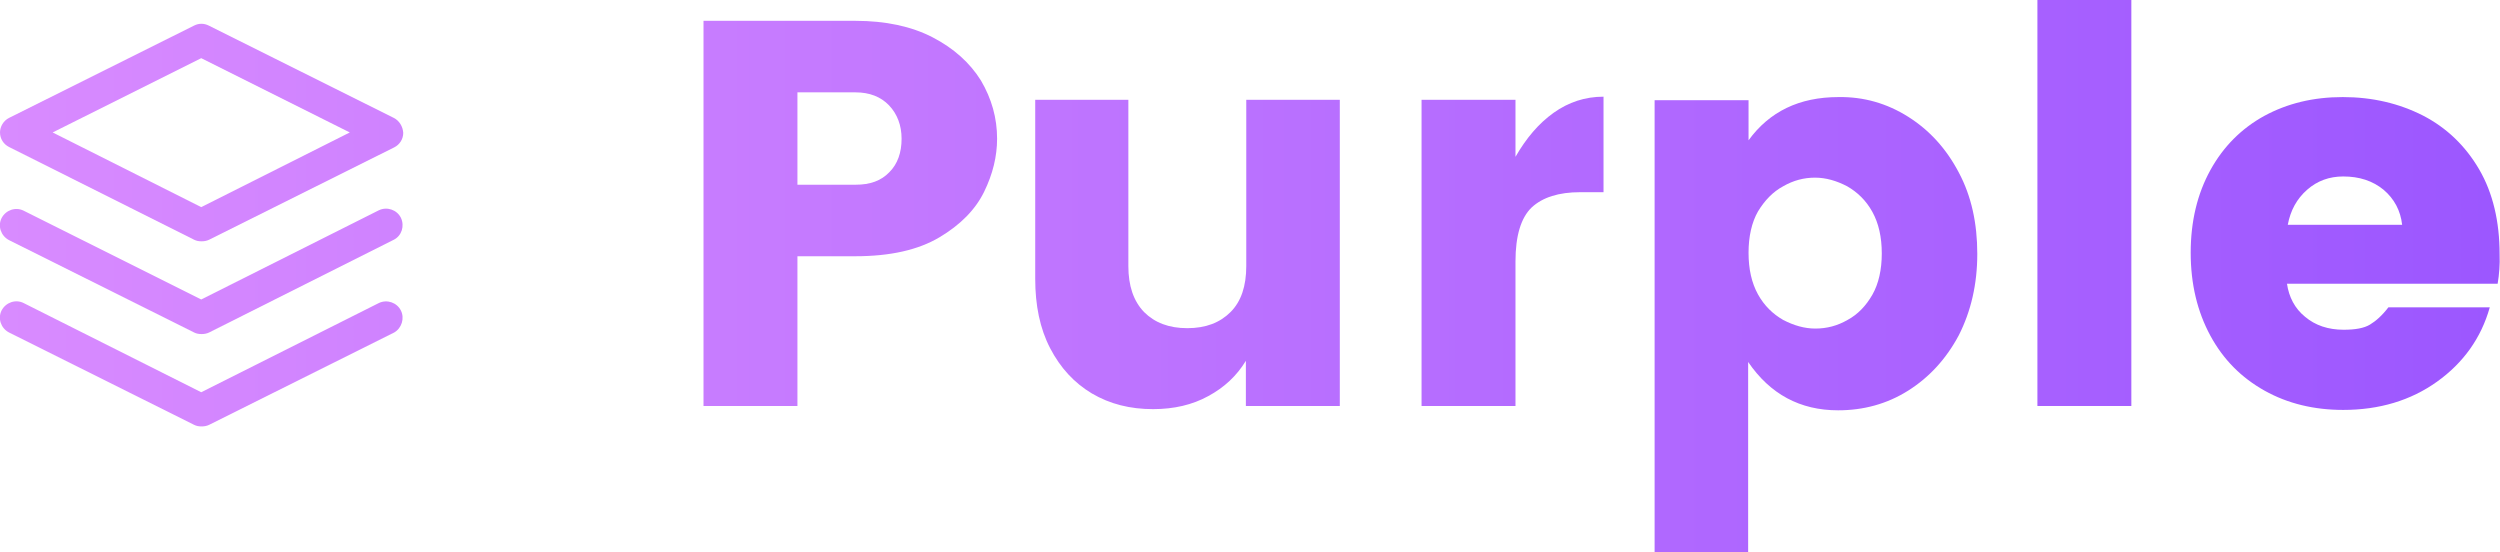
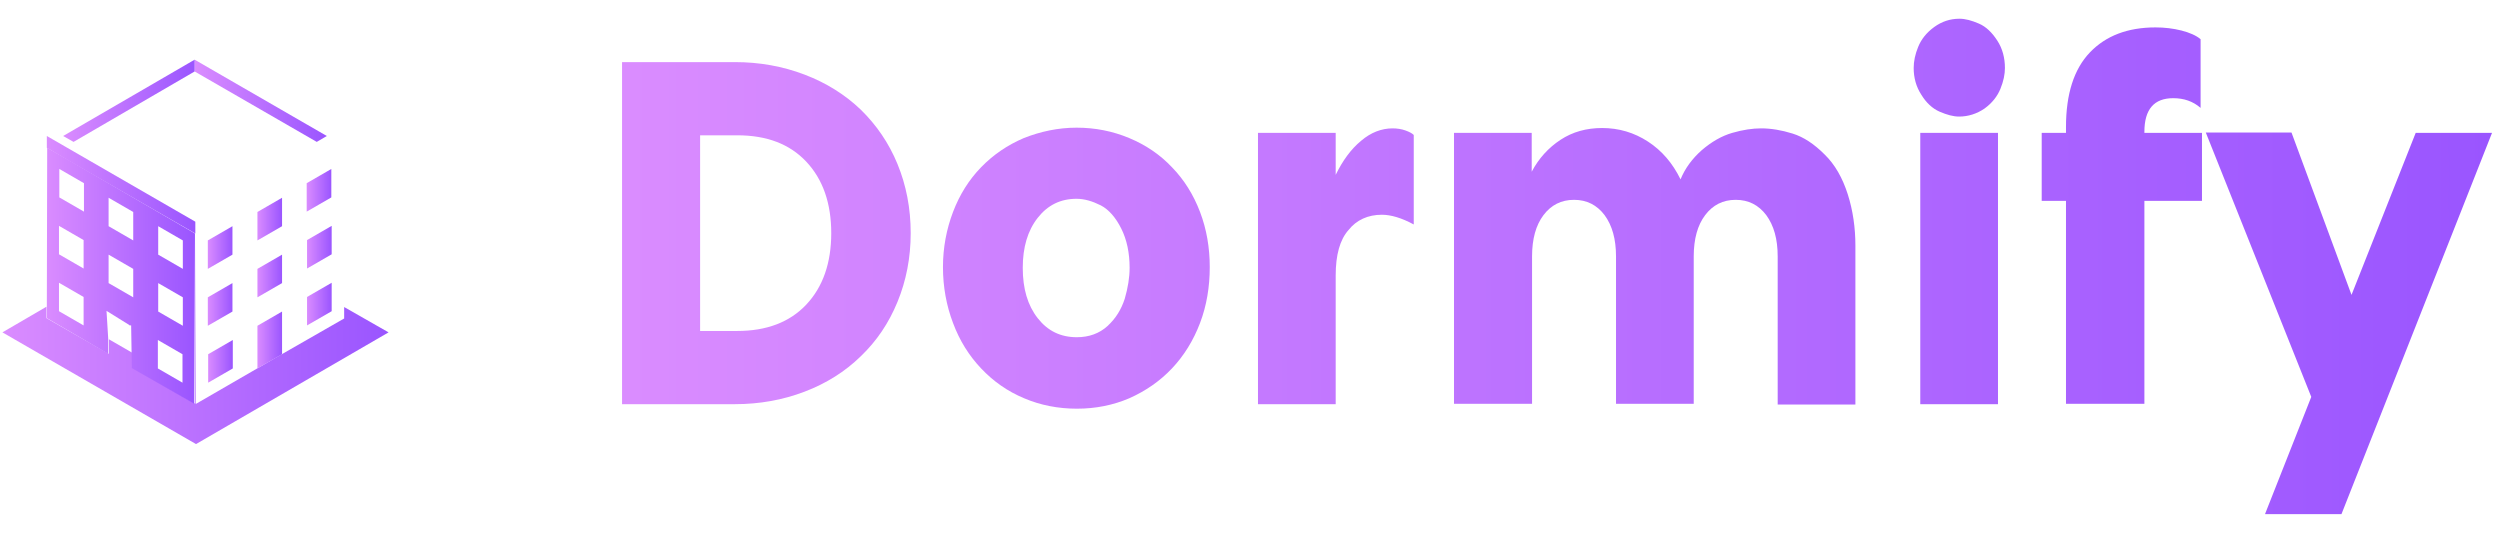
- <svg xmlns="http://www.w3.org/2000/svg" version="1.1" id="Layer_1" x="0px" y="0px" viewBox="0 0 636.1 140.4" style="enable-background:new 0 0 636.1 140.4;" xml:space="preserve">
+ <svg xmlns="http://www.w3.org/2000/svg" version="1.1" id="Layer_1" x="0px" y="0px" viewBox="0 0 720.6 154.6" style="enable-background:new 0 0 720.6 154.6;" xml:space="preserve">
  <style type="text/css">
	.st0{fill:url(#SVGID_1_);}
	.st1{fill:url(#SVGID_2_);}
	.st2{fill:url(#SVGID_3_);}
	.st3{fill:url(#SVGID_4_);}
	.st4{fill:url(#SVGID_5_);}
	.st5{fill:url(#SVGID_6_);}
	.st6{fill:url(#SVGID_7_);}
	.st7{fill:url(#SVGID_8_);}
	.st8{fill:url(#SVGID_9_);}
+ 	.st9{fill:url(#SVGID_10_);}
+ 	.st10{fill:url(#SVGID_11_);}
+ 	.st11{fill:url(#SVGID_12_);}
+ 	.st12{fill:url(#SVGID_13_);}
+ 	.st13{fill:url(#SVGID_14_);}
+ 	.st14{fill:url(#SVGID_15_);}
+ 	.st15{fill:url(#SVGID_16_);}
+ 	.st16{fill:url(#SVGID_17_);}
+ 	.st17{fill:url(#SVGID_18_);}
+ 	.st18{fill:url(#SVGID_19_);}
+ 	.st19{fill:url(#SVGID_20_);}
+ 	.st20{fill:url(#SVGID_21_);}
</style>
-   <linearGradient id="SVGID_1_" gradientUnits="userSpaceOnUse" x1="-14.647" y1="54.292" x2="656.557" y2="54.292">
-     <stop offset="1.502404e-03" style="stop-color:#DA8CFF" />
-     <stop offset="1" style="stop-color:#9A55FF" />
-   </linearGradient>
-   <path class="st0" d="M202.9,65.2v38.1h-23.9v-98h38.7c7.6,0,14.2,1.4,19.6,4.2c5.4,2.8,9.5,6.5,12.3,11c2.7,4.6,4.1,9.5,4.1,14.8  c0,4.5-1.1,9-3.3,13.5c-2.2,4.5-6,8.4-11.4,11.6c-5.4,3.2-12.5,4.8-21.4,4.8H202.9z M226.3,43.8c2.1-2.1,3.1-5,3.1-8.5  c0-3.4-1.1-6.3-3.2-8.5c-2.1-2.2-5-3.3-8.5-3.3h-14.8V47h14.8C221.4,47,224.2,46,226.3,43.8z" />
-   <linearGradient id="SVGID_2_" gradientUnits="userSpaceOnUse" x1="-14.647" y1="64.76" x2="656.557" y2="64.76">
-     <stop offset="1.502404e-03" style="stop-color:#DA8CFF" />
-     <stop offset="1" style="stop-color:#9A55FF" />
-   </linearGradient>
-   <path class="st1" d="M340.9,25.4v77.9H317V91.8c-2.3,3.8-5.5,6.8-9.6,9c-4,2.2-8.7,3.3-14,3.3c-5.9,0-11-1.3-15.6-4  c-4.5-2.7-8-6.5-10.6-11.5c-2.6-5-3.8-10.9-3.8-17.7V25.4h23.7v42.3c0,5,1.3,8.9,4,11.7c2.7,2.7,6.3,4.1,11,4.1  c4.7,0,8.3-1.4,11-4.1c2.7-2.7,4-6.6,4-11.7V25.4H340.9z" />
-   <linearGradient id="SVGID_3_" gradientUnits="userSpaceOnUse" x1="-14.647" y1="63.922" x2="656.557" y2="63.922">
-     <stop offset="1.502404e-03" style="stop-color:#DA8CFF" />
-     <stop offset="1" style="stop-color:#9A55FF" />
-   </linearGradient>
-   <path class="st2" d="M395.3,28.7c3.8-2.7,8-4.1,12.7-4.1v24.3h-5.9c-5.5,0-9.6,1.3-12.4,3.9c-2.7,2.6-4.1,7.2-4.1,13.7v36.8h-23.9  V25.4h23.9v14.5C388.3,35.2,391.5,31.4,395.3,28.7z" />
-   <linearGradient id="SVGID_4_" gradientUnits="userSpaceOnUse" x1="-14.647" y1="82.485" x2="656.557" y2="82.485">
-     <stop offset="1.502404e-03" style="stop-color:#DA8CFF" />
-     <stop offset="1" style="stop-color:#9A55FF" />
-   </linearGradient>
-   <path class="st3" d="M485.5,29.7c5.4,3.4,9.7,8.1,12.9,14.2c3.2,6,4.7,12.9,4.7,20.7c0,7.7-1.6,14.6-4.7,20.7  c-3.2,6-7.5,10.7-12.9,14.1s-11.4,5-17.8,5c-9.7,0-17.3-4.1-22.9-12.3v48.4H421v-115h23.9v10.2c5.3-7.3,12.9-11,22.9-11  C474.2,24.6,480.1,26.3,485.5,29.7z M453.7,47.4c-2.6,1.4-4.7,3.6-6.4,6.4c-1.6,2.8-2.4,6.4-2.4,10.5c0,4.2,0.8,7.7,2.4,10.6  c1.6,2.9,3.8,5,6.4,6.5c2.7,1.4,5.4,2.2,8.2,2.2c2.9,0,5.6-0.7,8.2-2.2c2.6-1.4,4.7-3.6,6.3-6.4c1.6-2.8,2.4-6.4,2.4-10.5  c0-4.2-0.8-7.7-2.4-10.6c-1.6-2.9-3.8-5-6.4-6.5c-2.7-1.4-5.4-2.2-8.2-2.2C459,45.2,456.3,45.9,453.7,47.4z" />
-   <linearGradient id="SVGID_5_" gradientUnits="userSpaceOnUse" x1="-14.647" y1="51.64" x2="656.557" y2="51.64">
-     <stop offset="1.502404e-03" style="stop-color:#DA8CFF" />
-     <stop offset="1" style="stop-color:#9A55FF" />
-   </linearGradient>
-   <path class="st4" d="M542.3,0v103.3h-23.9V0H542.3z" />
-   <linearGradient id="SVGID_6_" gradientUnits="userSpaceOnUse" x1="-14.647" y1="64.411" x2="656.557" y2="64.411">
-     <stop offset="1.502404e-03" style="stop-color:#DA8CFF" />
-     <stop offset="1" style="stop-color:#9A55FF" />
-   </linearGradient>
-   <path class="st5" d="M635.5,72.2h-53.6c0.5,3.4,2,6.3,4.6,8.4c2.6,2.2,5.9,3.3,9.8,3.3c3,0,5.2-0.4,6.7-1.3c1.5-0.9,3.1-2.3,4.7-4.4  h25.8c-2.2,7.8-6.7,14.1-13.4,18.9c-6.7,4.8-14.7,7.2-23.9,7.2c-7.4,0-14.1-1.6-20-4.9c-5.9-3.3-10.5-7.9-13.8-14  c-3.3-6.1-5-13.1-5-21.1c0-8,1.7-15,5-21c3.3-6,7.9-10.6,13.7-13.8c5.9-3.2,12.5-4.8,20-4.8c7.5,0,14.3,1.6,20.4,4.7  c6,3.1,10.8,7.7,14.3,13.7c3.5,6,5.2,13.3,5.2,21.6C636.1,67.3,635.9,69.8,635.5,72.2z M611.2,57.2c-0.4-3.6-2-6.6-4.7-8.9  c-2.8-2.3-6.2-3.4-10.3-3.4c-3.5,0-6.6,1.1-9.2,3.4c-2.6,2.3-4.2,5.2-4.9,8.9H611.2z" />
+   <g>
+     <linearGradient id="SVGID_1_" gradientUnits="userSpaceOnUse" x1="0.656" y1="97.689" x2="111.944" y2="97.689">
+       <stop offset="1.502404e-03" style="stop-color:#DA8CFF" />
+       <stop offset="1" style="stop-color:#9A55FF" />
+     </linearGradient>
+     <path class="st0" d="M99.2,88.5l0,3.3L81.4,102l-24.9,14.4l-0.1-49.1l-0.1,49.1l-17.8-10.3l0-12.3l0,0l0,8.1l-7.1-4.1l0,4.2   L13.4,91.7l0-3.3L0.7,95.8l55.8,32.2l55.5-32.2L99.2,88.5z" />
+     <linearGradient id="SVGID_2_" gradientUnits="userSpaceOnUse" x1="13.388" y1="79.506" x2="56.263" y2="79.506">
+       <stop offset="1.502404e-03" style="stop-color:#DA8CFF" />
+       <stop offset="1" style="stop-color:#9A55FF" />
+     </linearGradient>
+     <path class="st1" d="M31.2,102l0-4.2l0,0l-0.5-8.2l6.6,4.1v0.1l0.5,0l0.2,12.3L56,116.4l0.2-49.1l0,0L19.7,46.1l-6.1-3.5l-0.1,45.8   l0,3.3L31.2,102z M52.6,110.3l-7.1-4.1l0-8.2l7.1,4.1L52.6,110.3z M52.7,93.9l-7.1-4.1l0-8.2l7.1,4.1L52.7,93.9z M52.7,69.3l0,8.2   l-7.1-4.1l0-8.2L52.7,69.3z M31.3,57l7.1,4.1l0,8.2l-7.1-4.1L31.3,57z M38.4,77.5l0,8.2l-7.1-4.1l0-8.2L38.4,77.5z M17.1,48.7   l7.1,4.1l0,8.2l-7.1-4.1L17.1,48.7z M17,65.1l7.1,4.1l0,8.2L17,73.3L17,65.1z M24.1,85.6l0,8.2L17,89.7l0-8.2L24.1,85.6z" />
+     <linearGradient id="SVGID_3_" gradientUnits="userSpaceOnUse" x1="59.871" y1="71.357" x2="67.026" y2="71.357">
+       <stop offset="1.502404e-03" style="stop-color:#DA8CFF" />
+       <stop offset="1" style="stop-color:#9A55FF" />
+     </linearGradient>
+     <path class="st2" d="M67,65.2l-7.1,4.1l0,8.2l7.1-4.1L67,65.2z" />
+     <linearGradient id="SVGID_4_" gradientUnits="userSpaceOnUse" x1="74.129" y1="63.127" x2="81.277" y2="63.127">
+       <stop offset="1.502404e-03" style="stop-color:#DA8CFF" />
+       <stop offset="1" style="stop-color:#9A55FF" />
+     </linearGradient>
+     <path class="st3" d="M74.2,69.3l7.1-4.1l0-8.2l-7.1,4.1L74.2,69.3z" />
+     <linearGradient id="SVGID_5_" gradientUnits="userSpaceOnUse" x1="88.386" y1="54.896" x2="95.536" y2="54.896">
+       <stop offset="1.502404e-03" style="stop-color:#DA8CFF" />
+       <stop offset="1" style="stop-color:#9A55FF" />
+     </linearGradient>
+     <path class="st4" d="M95.5,56.9l0-8.2l-7.1,4.1l0,8.2L95.5,56.9z" />
+     <linearGradient id="SVGID_6_" gradientUnits="userSpaceOnUse" x1="59.917" y1="87.738" x2="67.071" y2="87.738">
+       <stop offset="1.502404e-03" style="stop-color:#DA8CFF" />
+       <stop offset="1" style="stop-color:#9A55FF" />
+     </linearGradient>
+     <path class="st5" d="M67,81.6l-7.1,4.1l0,8.2l7.1-4.1L67,81.6z" />
+     <linearGradient id="SVGID_7_" gradientUnits="userSpaceOnUse" x1="74.174" y1="79.508" x2="81.324" y2="79.508">
+       <stop offset="1.502404e-03" style="stop-color:#DA8CFF" />
+       <stop offset="1" style="stop-color:#9A55FF" />
+     </linearGradient>
+     <path class="st6" d="M74.2,77.5l0,8.2l7.1-4.1l0-8.2L74.2,77.5z" />
+     <linearGradient id="SVGID_8_" gradientUnits="userSpaceOnUse" x1="88.433" y1="71.276" x2="95.582" y2="71.276">
+       <stop offset="1.502404e-03" style="stop-color:#DA8CFF" />
+       <stop offset="1" style="stop-color:#9A55FF" />
+     </linearGradient>
+     <path class="st7" d="M88.5,77.4l7.1-4.1l0-8.2l-7.1,4.1L88.5,77.4z" />
+     <linearGradient id="SVGID_9_" gradientUnits="userSpaceOnUse" x1="59.963" y1="104.118" x2="67.118" y2="104.118">
+       <stop offset="1.502404e-03" style="stop-color:#DA8CFF" />
+       <stop offset="1" style="stop-color:#9A55FF" />
+     </linearGradient>
+     <path class="st8" d="M60,102.1l0,8.2l7.1-4.1l0-8.2L60,102.1z" />
+     <linearGradient id="SVGID_10_" gradientUnits="userSpaceOnUse" x1="74.22" y1="97.937" x2="81.383" y2="97.937">
+       <stop offset="1.502404e-03" style="stop-color:#DA8CFF" />
+       <stop offset="1" style="stop-color:#9A55FF" />
+     </linearGradient>
+     <path class="st9" d="M74.2,93.9l0,12.3l7.1-4.1l0-12.3L74.2,93.9z" />
+     <linearGradient id="SVGID_11_" gradientUnits="userSpaceOnUse" x1="88.478" y1="87.656" x2="95.629" y2="87.656">
+       <stop offset="1.502404e-03" style="stop-color:#DA8CFF" />
+       <stop offset="1" style="stop-color:#9A55FF" />
+     </linearGradient>
+     <path class="st10" d="M88.5,85.6l0,8.2l7.1-4.1l0-8.2L88.5,85.6z" />
+     <linearGradient id="SVGID_12_" gradientUnits="userSpaceOnUse" x1="56.116" y1="29.03" x2="94.234" y2="29.03">
+       <stop offset="1.502404e-03" style="stop-color:#DA8CFF" />
+       <stop offset="1" style="stop-color:#9A55FF" />
+     </linearGradient>
+     <path class="st11" d="M56.1,20.6l35.2,20.3l2.9-1.7l-38.1-22L56.1,20.6z" />
+     <linearGradient id="SVGID_13_" gradientUnits="userSpaceOnUse" x1="18.258" y1="29.023" x2="56.125" y2="29.023">
+       <stop offset="1.502404e-03" style="stop-color:#DA8CFF" />
+       <stop offset="1" style="stop-color:#9A55FF" />
+     </linearGradient>
+     <path class="st12" d="M21.2,40.9l34.9-20.3l0-3.4l-37.9,22L21.2,40.9z" />
+     <linearGradient id="SVGID_14_" gradientUnits="userSpaceOnUse" x1="13.526" y1="53.249" x2="56.302" y2="53.249">
+       <stop offset="1.502404e-03" style="stop-color:#DA8CFF" />
+       <stop offset="1" style="stop-color:#9A55FF" />
+     </linearGradient>
+     <path class="st13" d="M56.3,67.3l0-3.4L13.5,39.2l0,3.4l6.1,3.6L56.3,67.3z" />
+   </g>
  <g>
    <g>
-       <linearGradient id="SVGID_7_" gradientUnits="userSpaceOnUse" x1="-14.647" y1="33.748" x2="656.557" y2="33.748">
+       <linearGradient id="SVGID_15_" gradientUnits="userSpaceOnUse" x1="179.37" y1="76.776" x2="718.361" y2="76.776">
        <stop offset="1.502404e-03" style="stop-color:#DA8CFF" />
        <stop offset="1" style="stop-color:#9A55FF" />
      </linearGradient>
-       <path class="st6" d="M100.2,30L53.1,6.5c-1.2-0.6-2.5-0.6-3.7,0L2.3,30C0.9,30.7,0,32.2,0,33.7c0,1.6,0.9,3,2.3,3.7L49.4,61    c0.6,0.3,1.2,0.4,1.9,0.4c0.6,0,1.3-0.1,1.9-0.4l47.1-23.5c1.4-0.7,2.3-2.1,2.3-3.7C102.5,32.2,101.6,30.7,100.2,30z M51.2,52.7    L13.4,33.7l37.8-18.9l37.8,18.9L51.2,52.7z" />
-     </g>
-   </g>
-   <g>
-     <g>
-       <linearGradient id="SVGID_8_" gradientUnits="userSpaceOnUse" x1="-14.647" y1="92.608" x2="656.557" y2="92.608">
+       <path class="st14" d="M211.8,17.9c7.1,0,13.8,1.2,20.1,3.6c6.3,2.4,11.7,5.8,16.2,10.1c4.5,4.4,8.1,9.6,10.6,15.7    c2.5,6.1,3.8,12.7,3.8,19.9c0,7.1-1.3,13.7-3.8,19.8c-2.5,6.1-6,11.3-10.6,15.7c-4.5,4.4-9.9,7.8-16.2,10.2    c-6.3,2.4-13,3.6-20.1,3.6h-32.5V17.9H211.8z M201.8,95.4h10.7c8.4,0,15.1-2.5,19.9-7.6c4.8-5.1,7.2-12,7.2-20.6    c0-8.6-2.4-15.5-7.2-20.6c-4.8-5.1-11.4-7.6-19.9-7.6h-10.7V95.4z" />
+       <linearGradient id="SVGID_16_" gradientUnits="userSpaceOnUse" x1="179.37" y1="76.776" x2="718.361" y2="76.776">
        <stop offset="1.502404e-03" style="stop-color:#DA8CFF" />
        <stop offset="1" style="stop-color:#9A55FF" />
      </linearGradient>
-       <path class="st7" d="M102,79c-1-2-3.5-2.9-5.6-1.9L51.2,99.8L6,77.1c-2-1-4.5-0.2-5.6,1.9c-1,2-0.2,4.5,1.9,5.6l47.1,23.5    c0.6,0.3,1.2,0.4,1.9,0.4c0.6,0,1.3-0.1,1.9-0.4l47.1-23.5C102.2,83.5,103,81,102,79z" />
-     </g>
-   </g>
-   <g>
-     <g>
-       <linearGradient id="SVGID_9_" gradientUnits="userSpaceOnUse" x1="-14.647" y1="69.064" x2="656.557" y2="69.064">
+       <path class="st15" d="M310.3,36.8c5.4,0,10.4,1,15.2,3c4.8,2,8.9,4.8,12.3,8.4c3.5,3.6,6.2,7.9,8.1,12.9c1.9,5,2.8,10.3,2.8,15.9    c0,5.7-0.9,11.1-2.8,16.1c-1.9,5-4.6,9.4-8.1,13.1c-3.5,3.7-7.6,6.5-12.3,8.6c-4.7,2-9.7,3-15.1,3c-5.4,0-10.5-1-15.2-3    c-4.8-2-8.9-4.9-12.4-8.6c-3.5-3.7-6.2-8-8.1-13.1c-1.9-5-2.9-10.4-2.9-16.1c0-5.6,1-10.9,2.9-15.9c1.9-5,4.6-9.3,8.1-12.9    c3.5-3.6,7.6-6.4,12.3-8.4C299.9,37.9,305,36.8,310.3,36.8z M310.3,57.3c-4.6,0-8.3,1.8-11.2,5.5c-2.9,3.7-4.3,8.5-4.3,14.4    c0,6,1.4,10.8,4.3,14.5c2.9,3.7,6.6,5.5,11.3,5.5c3.5,0,6.5-1.1,8.8-3.2c2.4-2.2,4-4.8,5-7.9c0.9-3.1,1.4-6.1,1.4-8.9    c0-4.3-0.8-8.1-2.4-11.3c-1.6-3.2-3.6-5.5-5.9-6.7C314.9,58,312.6,57.3,310.3,57.3z" />
+       <linearGradient id="SVGID_17_" gradientUnits="userSpaceOnUse" x1="179.37" y1="76.776" x2="718.361" y2="76.776">
        <stop offset="1.502404e-03" style="stop-color:#DA8CFF" />
        <stop offset="1" style="stop-color:#9A55FF" />
      </linearGradient>
-       <path class="st8" d="M102,55.4c-1-2-3.5-2.9-5.6-1.9L51.2,76.2L6,53.6c-2-1-4.5-0.2-5.6,1.9c-1,2-0.2,4.5,1.9,5.6l47.1,23.5    c0.6,0.3,1.2,0.4,1.9,0.4c0.6,0,1.3-0.1,1.9-0.4L100.2,61C102.2,60,103,57.5,102,55.4z" />
+       <path class="st16" d="M385,79.4v37.1h-22.4V38.3H385v12.1c2-4.1,4.4-7.4,7.3-9.8c2.8-2.4,5.9-3.6,9.1-3.6c1.3,0,2.6,0.2,3.7,0.6    c1.1,0.4,1.9,0.8,2.4,1.3v25.8c-3.5-1.9-6.6-2.8-9.2-2.8c-4,0-7.3,1.5-9.6,4.4C386.2,69.1,385,73.5,385,79.4z" />
+       <linearGradient id="SVGID_18_" gradientUnits="userSpaceOnUse" x1="179.37" y1="76.776" x2="718.361" y2="76.776">
+         <stop offset="1.502404e-03" style="stop-color:#DA8CFF" />
+         <stop offset="1" style="stop-color:#9A55FF" />
+       </linearGradient>
+       <path class="st17" d="M419.1,116.4V38.3h22.4v11.2c2-3.8,4.8-6.9,8.3-9.2c3.5-2.3,7.5-3.4,12-3.4c4.8,0,9.2,1.3,13.2,3.9    c4,2.6,7.1,6.2,9.4,10.9c1.3-3.2,3.4-6,6.1-8.4c2.8-2.4,5.7-4.1,8.8-5c3.1-0.9,5.9-1.3,8.3-1.3c2.9,0,5.9,0.5,9.1,1.5    c3.2,1,6.2,3,9.2,6c3,2.9,5.2,6.8,6.7,11.5c1.5,4.7,2.2,9.7,2.2,14.8v45.8h-22.4V73.9c0-5-1.1-8.9-3.3-11.9    c-2.2-2.9-5.1-4.4-8.8-4.4s-6.6,1.5-8.8,4.4c-2.2,2.9-3.3,6.9-3.3,11.9v42.5h-22.4V73.9c0-5-1.1-8.9-3.3-11.9    c-2.2-2.9-5.1-4.4-8.8-4.4s-6.6,1.5-8.8,4.4c-2.2,2.9-3.3,6.9-3.3,11.9v42.5H419.1z" />
+       <linearGradient id="SVGID_19_" gradientUnits="userSpaceOnUse" x1="179.37" y1="76.776" x2="718.361" y2="76.776">
+         <stop offset="1.502404e-03" style="stop-color:#DA8CFF" />
+         <stop offset="1" style="stop-color:#9A55FF" />
+       </linearGradient>
+       <path class="st18" d="M564.7,33.6c-1.7,0-3.5-0.5-5.6-1.4c-2.1-0.9-3.9-2.6-5.3-4.9c-1.5-2.3-2.2-4.9-2.2-7.7    c0-1.9,0.4-3.9,1.3-6.1c0.9-2.2,2.4-4.1,4.6-5.7c2.2-1.6,4.6-2.4,7.3-2.4c1.7,0,3.5,0.5,5.6,1.4c2.1,0.9,3.8,2.6,5.3,4.9    c1.5,2.3,2.2,5,2.2,7.9c0,1.8-0.4,3.8-1.3,6c-0.9,2.2-2.4,4.1-4.6,5.7C569.8,32.8,567.3,33.6,564.7,33.6z M553.5,116.4V38.3h22.4    v78.2H553.5z" />
+       <linearGradient id="SVGID_20_" gradientUnits="userSpaceOnUse" x1="179.37" y1="76.776" x2="718.361" y2="76.776">
+         <stop offset="1.502404e-03" style="stop-color:#DA8CFF" />
+         <stop offset="1" style="stop-color:#9A55FF" />
+       </linearGradient>
+       <path class="st19" d="M595.5,116.4V57.9h-7V38.3h7v-1.7c0-9.5,2.3-16.7,6.9-21.5c4.6-4.8,10.9-7.2,18.9-7.2c2.6,0,5.1,0.3,7.5,0.9    c2.3,0.6,4.2,1.4,5.5,2.5v19.8c-2.2-1.9-4.8-2.8-7.9-2.8c-5.5,0-8.3,3.2-8.3,9.7v0.3h16.6v19.6h-16.6v58.5H595.5z" />
+       <linearGradient id="SVGID_21_" gradientUnits="userSpaceOnUse" x1="179.37" y1="76.776" x2="718.361" y2="76.776">
+         <stop offset="1.502404e-03" style="stop-color:#DA8CFF" />
+         <stop offset="1" style="stop-color:#9A55FF" />
+       </linearGradient>
+       <path class="st20" d="M652.9,148.1l13.3-33.7l-30.4-76.2h24.7L677.8,85l18.5-46.7h22l-43.4,109.9H652.9z" />
    </g>
  </g>
</svg>
